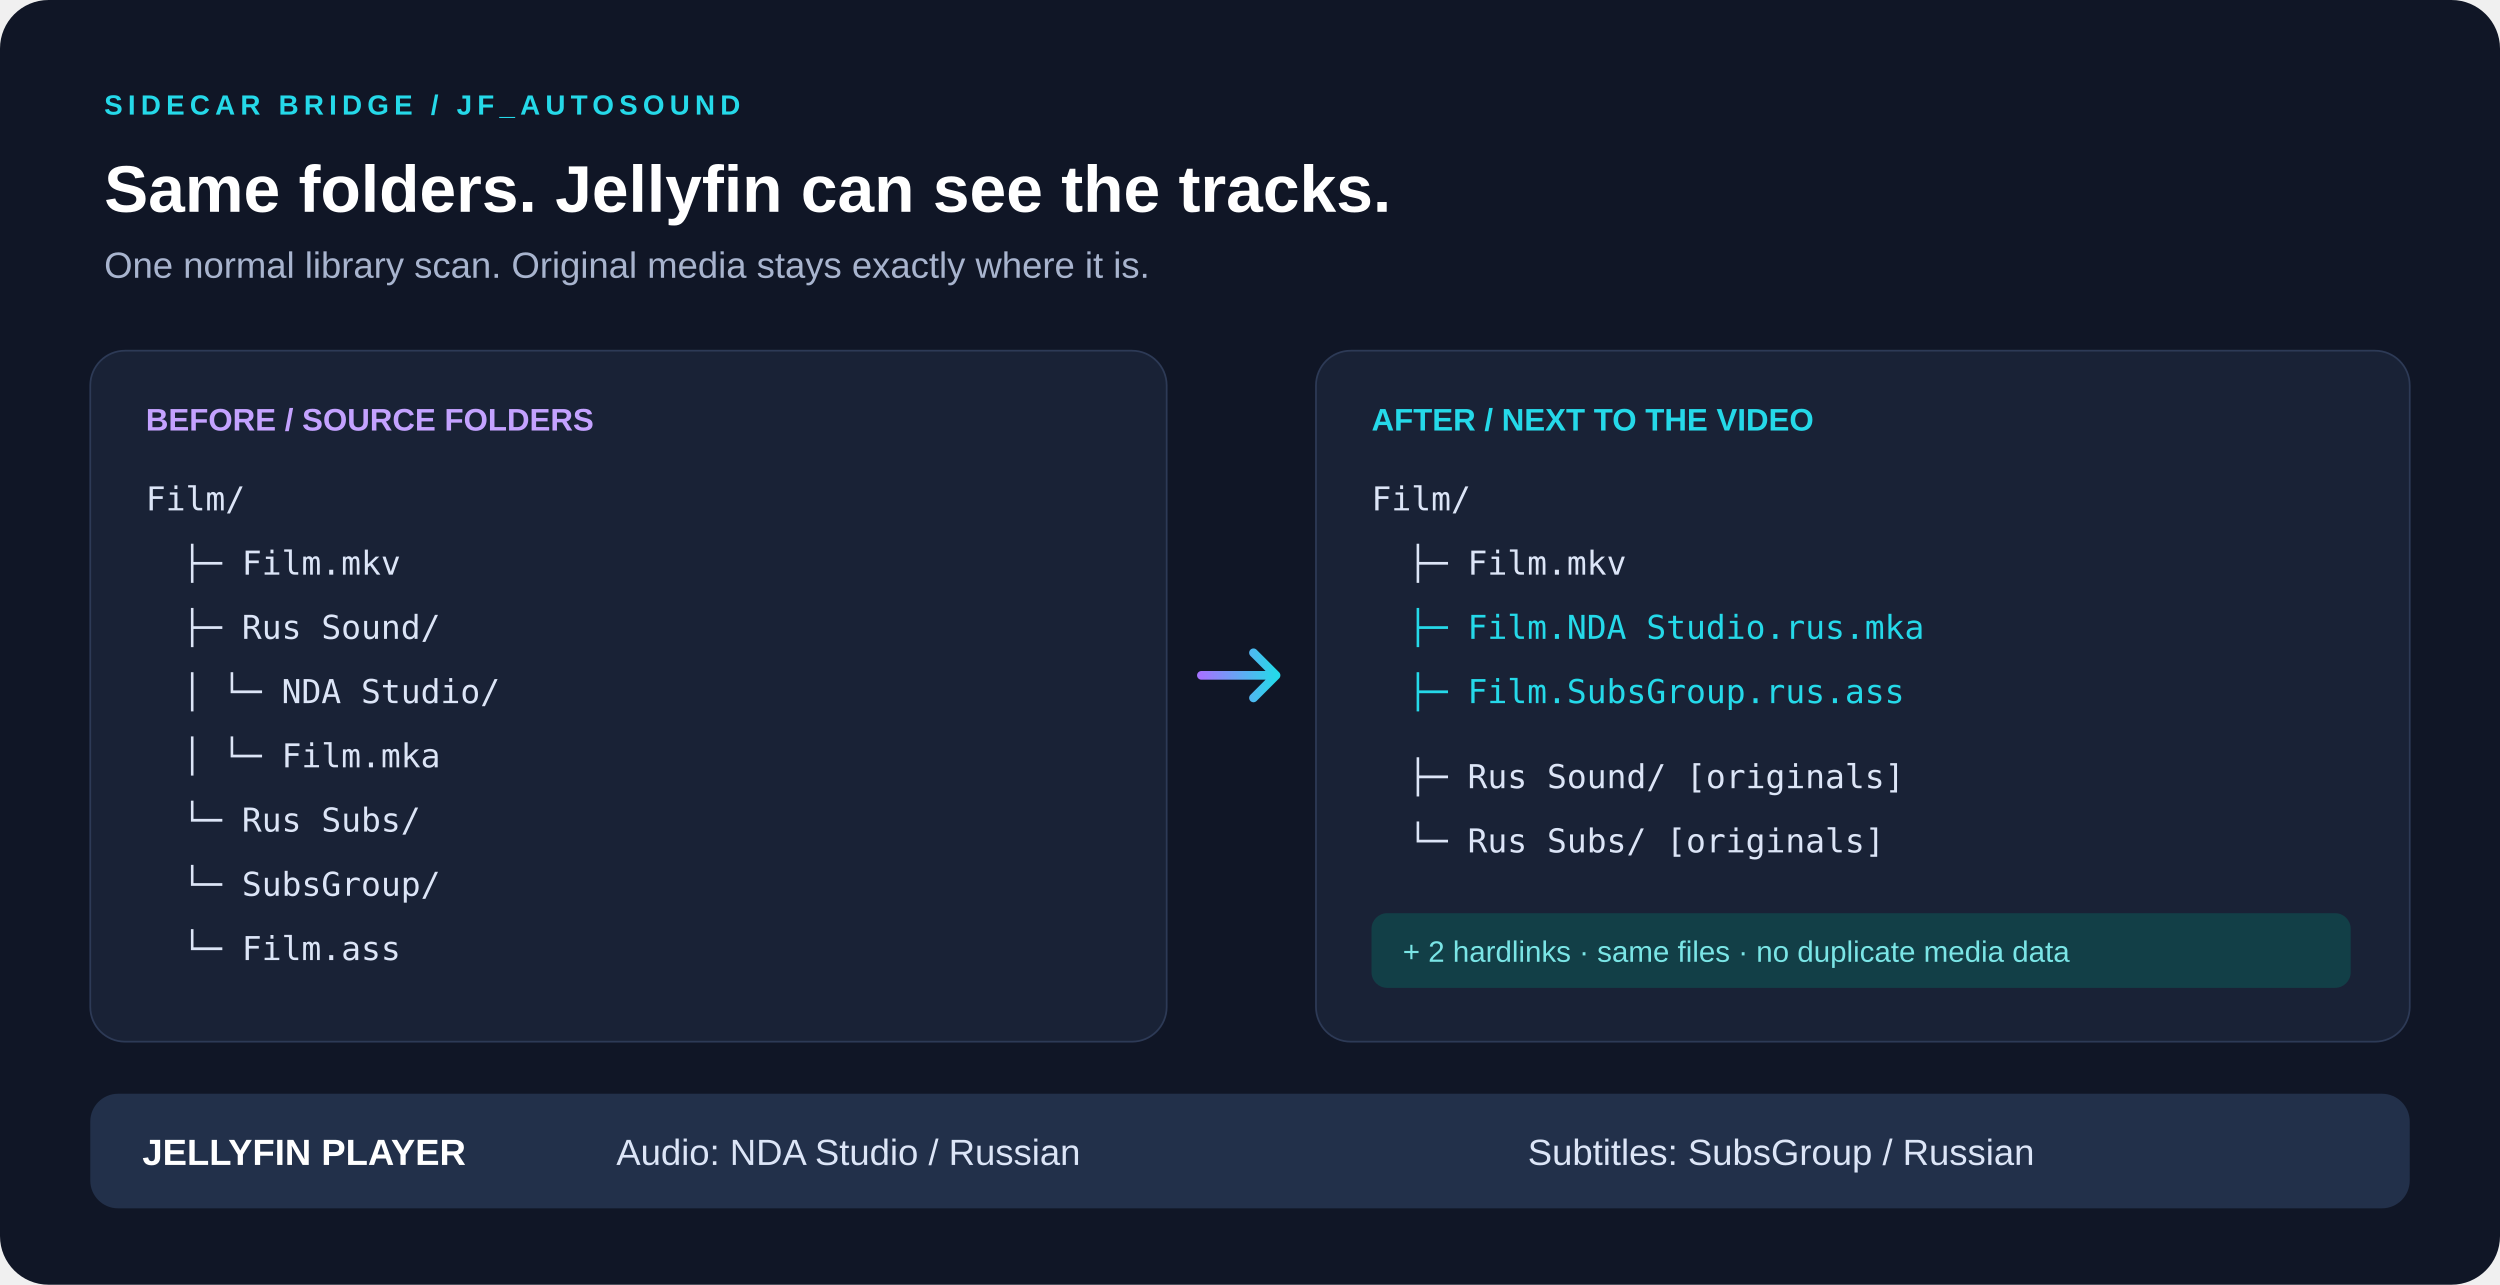
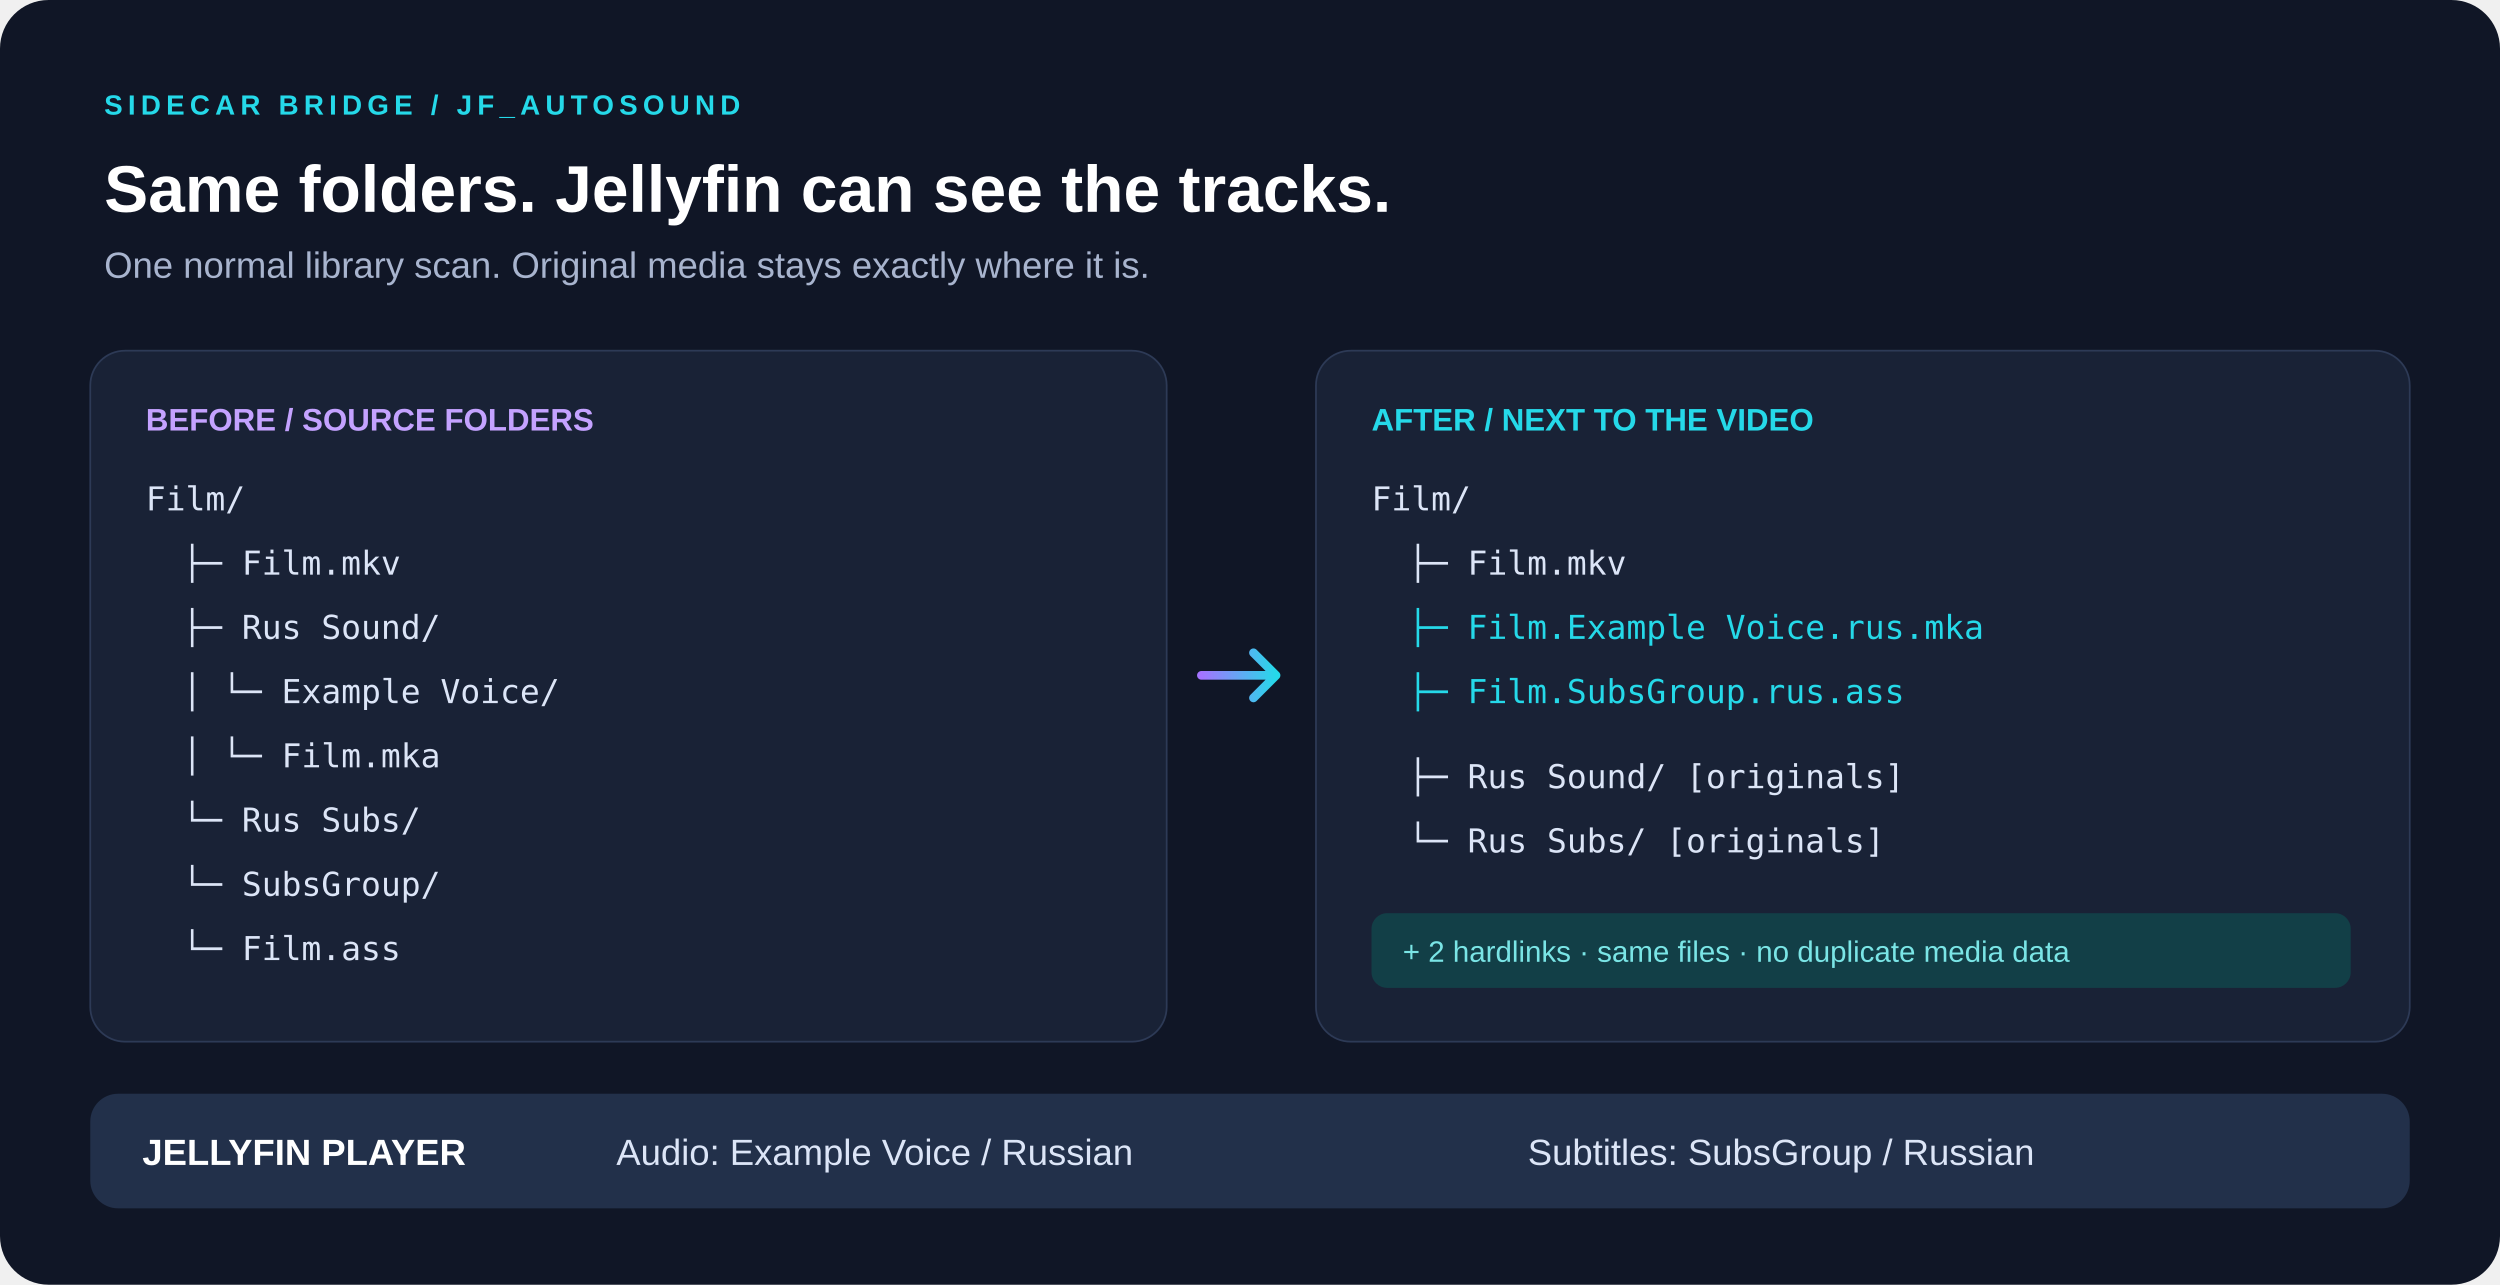
<svg xmlns="http://www.w3.org/2000/svg" width="1440" height="740" viewBox="0 0 1440 740" role="img" aria-labelledby="title desc">
  <defs>
    <linearGradient id="accent" x2="1">
      <stop stop-color="#a474ff" />
      <stop offset="1" stop-color="#25d9e9" />
    </linearGradient>
  </defs>
  <rect width="1440" height="740" rx="28" fill="#101626" />
  <g font-family="Segoe UI,Arial,sans-serif">
    <text x="60" y="66" fill="#25d9e9" font-size="16" font-weight="700" letter-spacing="3">SIDECAR BRIDGE / JF_AUTOSOUND</text>
    <text x="60" y="122" fill="#fff" font-size="38" font-weight="700">Same folders. Jellyfin can see the tracks.</text>
    <text x="60" y="160" fill="#a8b4ce" font-size="21">One normal library scan. Original media stays exactly where it is.</text>
    <rect x="52" y="202" width="620" height="398" rx="20" fill="#192236" stroke="#2d3a56" />
    <rect x="758" y="202" width="630" height="398" rx="20" fill="#192236" stroke="#2d3a56" />
    <text x="84" y="248" fill="#c4a2ff" font-size="18" font-weight="700">BEFORE / SOURCE FOLDERS</text>
    <text x="790" y="248" fill="#25d9e9" font-size="18" font-weight="700">AFTER / NEXT TO THE VIDEO</text>
    <g font-family="Consolas,monospace" font-size="19" fill="#dce5f7">
      <text x="84" y="294">Film/</text>
      <text x="105" y="331">├─ Film.mkv</text>
      <text x="105" y="368">├─ Rus Sound/</text>
-       <text x="105" y="405">│  └─ NDA Studio/</text>
+       <text x="105" y="405">│  └─ Example Voice/</text>
      <text x="105" y="442">│     └─ Film.mka</text>
      <text x="105" y="479">└─ Rus Subs/</text>
      <text x="105" y="516">   └─ SubsGroup/</text>
      <text x="105" y="553">      └─ Film.ass</text>
      <text x="790" y="294">Film/</text>
      <text x="811" y="331">├─ Film.mkv</text>
-       <text x="811" y="368" fill="#25d9e9">├─ Film.NDA Studio.rus.mka</text>
+       <text x="811" y="368" fill="#25d9e9">├─ Film.Example Voice.rus.mka</text>
      <text x="811" y="405" fill="#25d9e9">├─ Film.SubsGroup.rus.ass</text>
      <text x="811" y="454">├─ Rus Sound/  [originals]</text>
      <text x="811" y="491">└─ Rus Subs/   [originals]</text>
    </g>
    <rect x="790" y="526" width="564" height="43" rx="9" fill="#123f47" />
    <text x="808" y="554" fill="#7ae5e6" font-size="17">+ 2 hardlinks · same files · no duplicate media data</text>
    <path d="M692 389h43m-13-13 13 13-13 13" fill="none" stroke="url(#accent)" stroke-width="5" stroke-linecap="round" stroke-linejoin="round" />
    <rect x="52" y="630" width="1336" height="66" rx="16" fill="#22304a" />
    <text x="82" y="671" fill="#fff" font-size="21" font-weight="700">JELLYFIN PLAYER</text>
-     <text x="355" y="671" fill="#dce5f7" font-size="21">Audio: NDA Studio / Russian</text>
+     <text x="355" y="671" fill="#dce5f7" font-size="21">Audio: Example Voice / Russian</text>
    <text x="880" y="671" fill="#dce5f7" font-size="21">Subtitles: SubsGroup / Russian</text>
  </g>
</svg>
